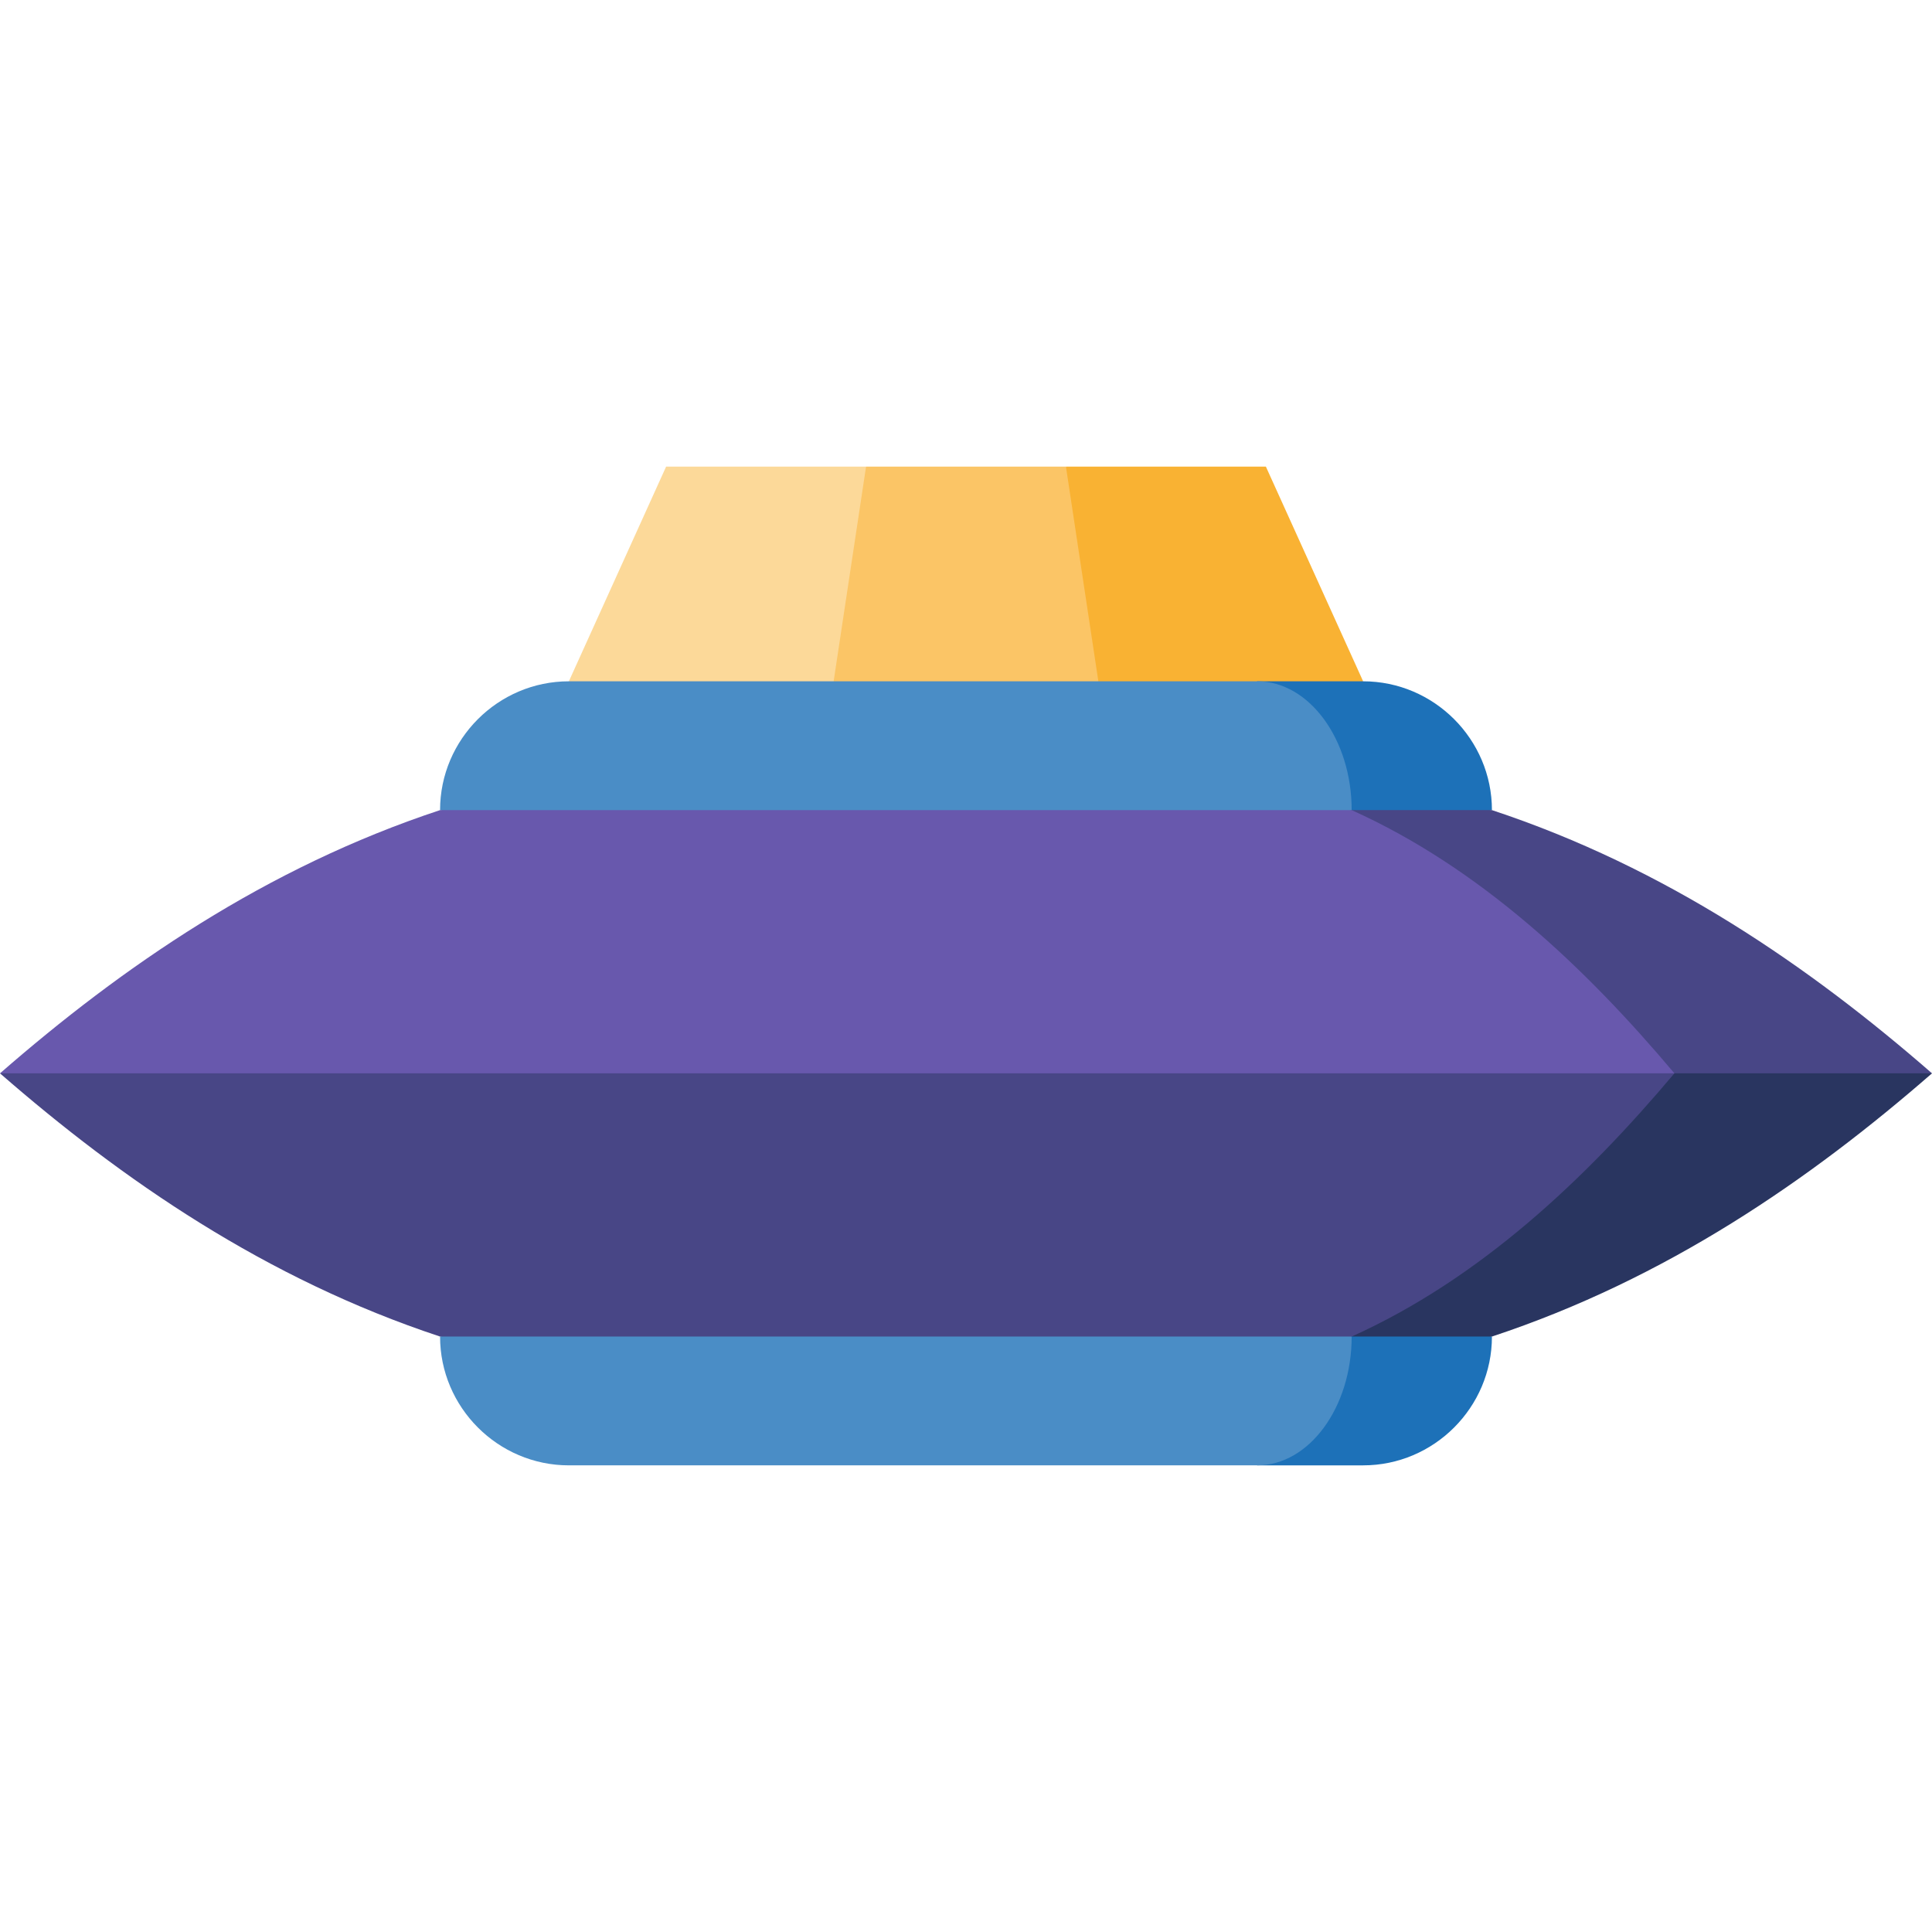
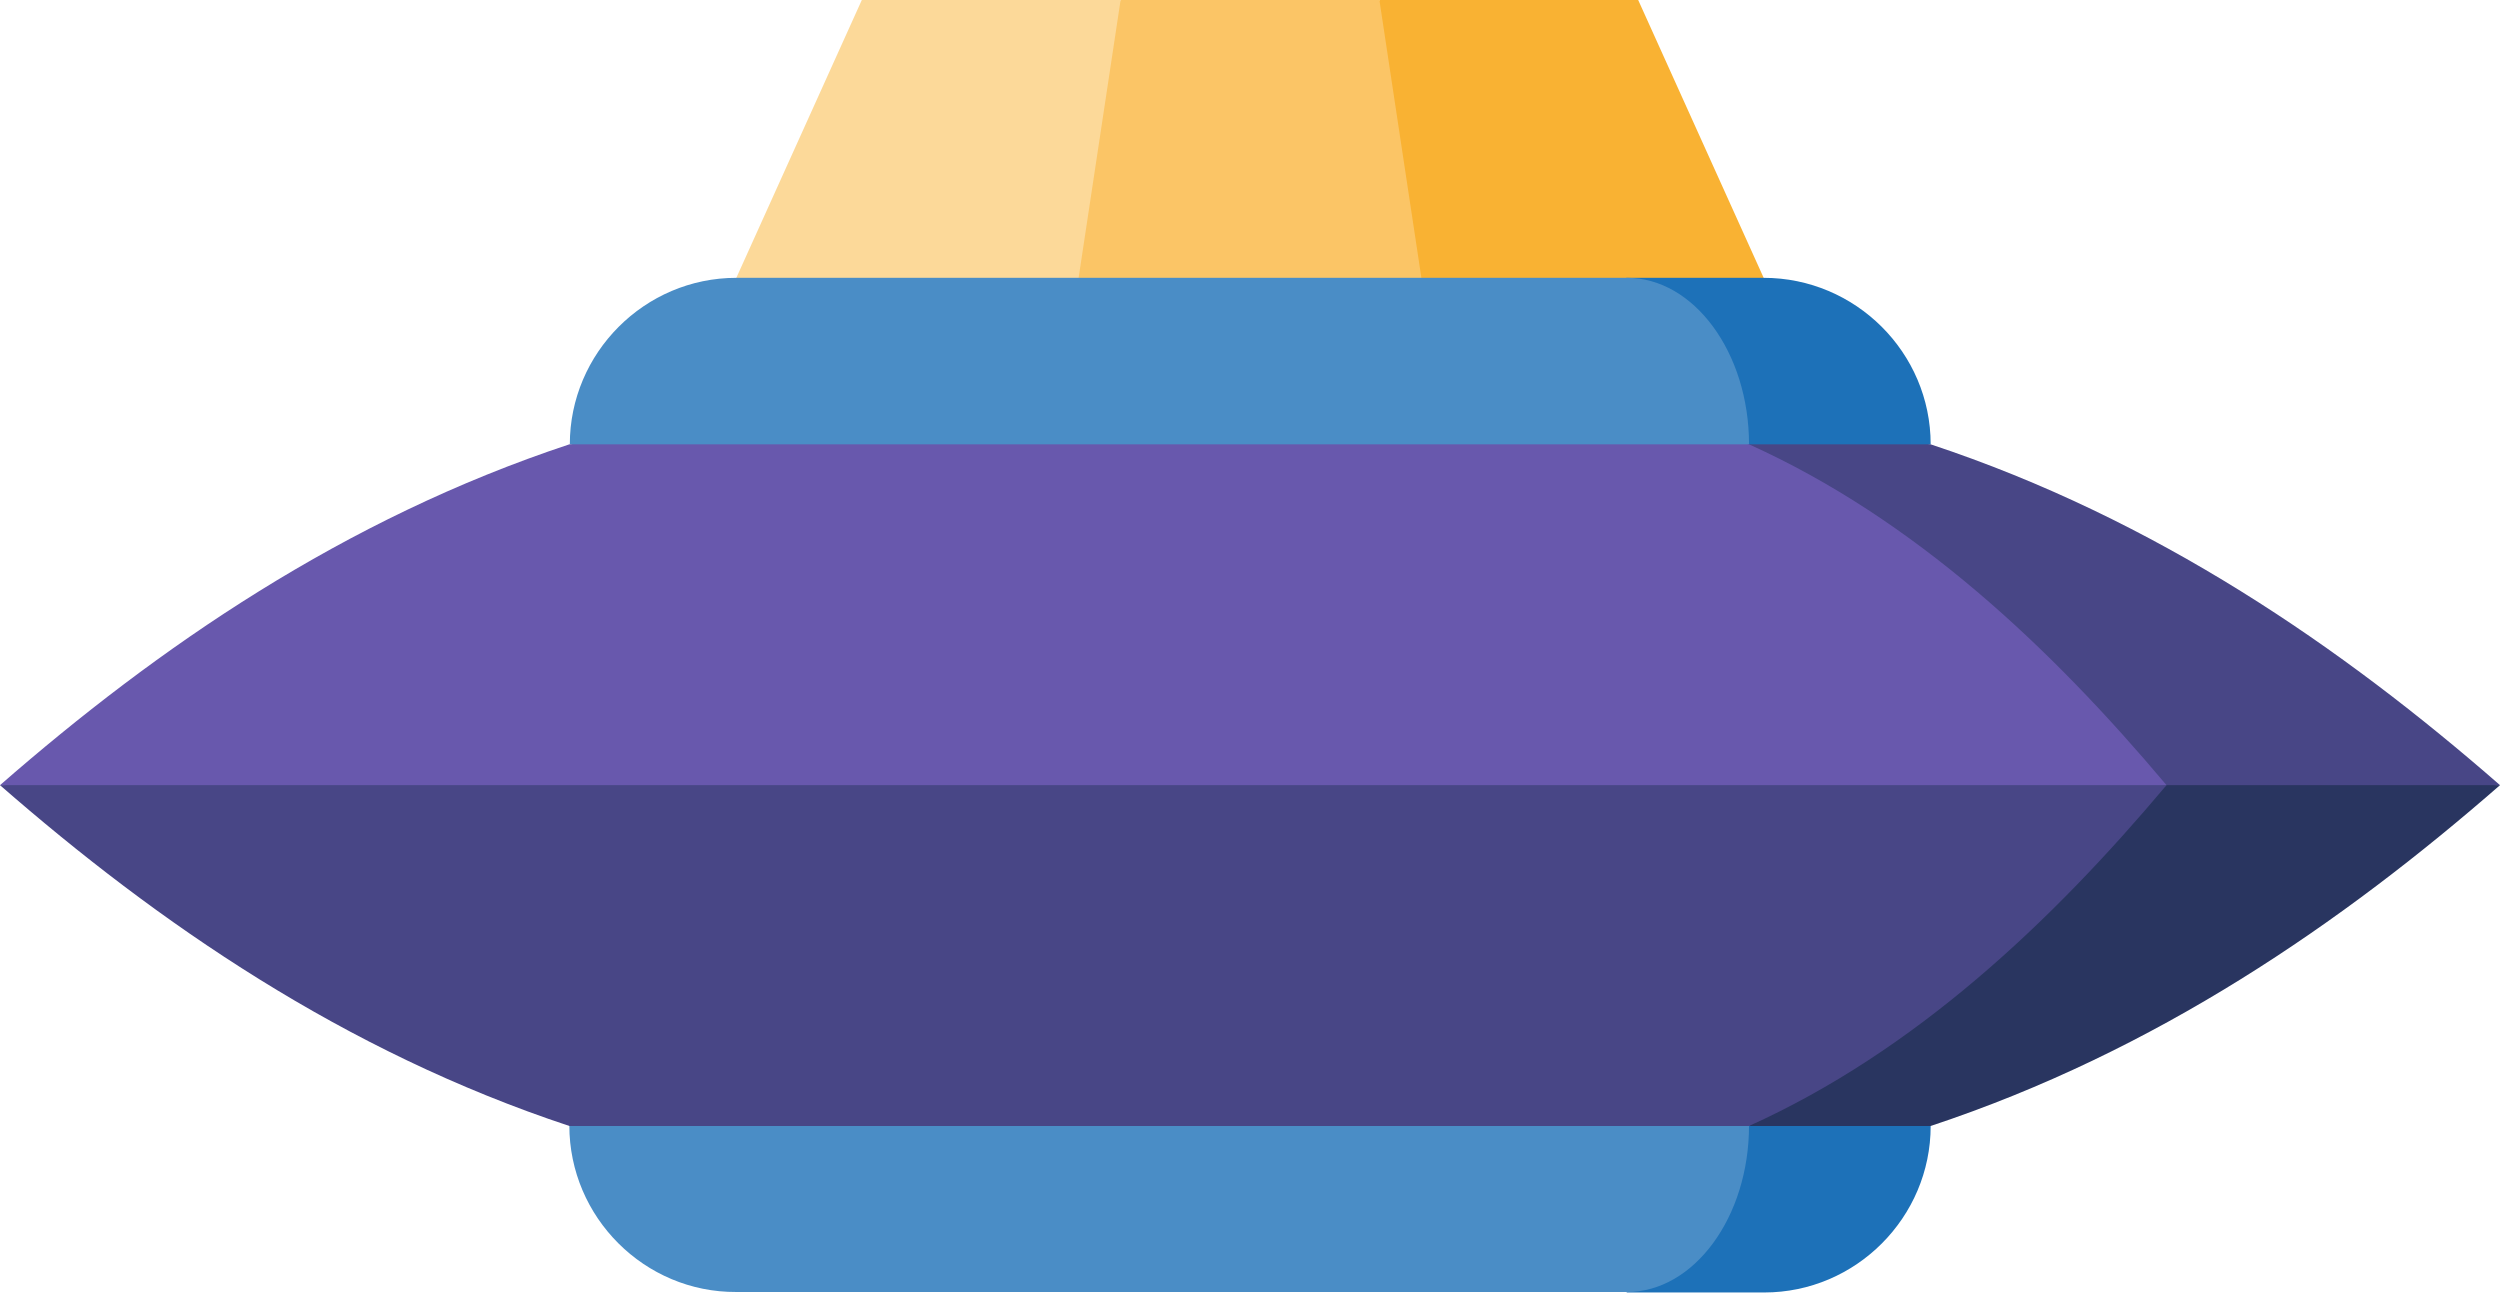
- <svg xmlns="http://www.w3.org/2000/svg" version="1.1" id="Layer_1" x="0px" y="0px" viewBox="0 0 512 512" style="enable-background:new 0 0 512 512;" xml:space="preserve">
-   <polygon style="fill:#FCD999;" points="229.513,123.665 256,214.687 150.756,180.554 176.526,123.665 " />
-   <polygon style="fill:#F9B233;" points="335.474,123.665 282.487,123.665 256,214.687 361.244,180.554 " />
-   <polygon style="fill:#FBC566;" points="282.487,123.665 291.078,180.554 256,214.687 220.922,180.554 229.513,123.665 " />
-   <path style="fill:#1D71B8;" d="M361.244,180.554h-28.069L256,248.821l139.378-34.133  C395.378,195.914,380.018,180.554,361.244,180.554z" />
-   <path style="fill:#4A8DC6;" d="M333.175,180.554h-182.42c-18.773,0-34.133,15.36-34.133,34.133L256,248.821l102.207-34.133  C358.207,195.914,346.943,180.554,333.175,180.554z" />
-   <path style="fill:#1D71B8;" d="M256,320.068l77.176,68.267h28.069c18.773,0,34.133-15.36,34.133-34.133L256,320.068z" />
-   <path style="fill:#4A8DC6;" d="M116.622,354.202L256,320.068l102.207,34.133c0,18.773-11.264,34.133-25.031,34.133h-182.42  C131.982,388.335,116.622,372.975,116.622,354.202z" />
-   <path style="fill:#484686;" d="M395.378,214.687h-37.171L256,318.578l256-34.133C479.653,256.25,441.606,229.956,395.378,214.687z" />
-   <path style="fill:#6858AD;" d="M443.733,284.444L256,318.578L0,284.444c32.347-28.194,70.394-54.488,116.622-69.757h241.584  C392.112,229.956,420.011,256.25,443.733,284.444z" />
-   <path style="fill:#293560;" d="M443.733,284.444l-85.527,69.757h37.171c46.228-15.28,84.275-41.563,116.622-69.757H443.733z" />
-   <path style="fill:#484686;" d="M0,284.444h443.733c-23.723,28.194-51.621,54.477-85.527,69.757H116.622  C70.394,338.921,32.347,312.639,0,284.444z" />
-   <g>
- </g>
-   <g>
- </g>
-   <g>
- </g>
-   <g>
- </g>
-   <g>
- </g>
-   <g>
- </g>
-   <g>
- </g>
-   <g>
- </g>
-   <g>
- </g>
-   <g>
- </g>
-   <g>
- </g>
-   <g>
- </g>
-   <g>
- </g>
-   <g>
- </g>
-   <g>
- </g>
+ <svg xmlns="http://www.w3.org/2000/svg" version="1.1" id="Layer_1" x="0px" y="0px" viewBox="0 0 512 264.7" style="enable-background:new 0 0 512 264.7;" xml:space="preserve">
+   <style type="text/css">
+ 	.st0{fill:#FCD999;}
+ 	.st1{fill:#F9B233;}
+ 	.st2{fill:#FBC566;}
+ 	.st3{fill:#1D71B8;}
+ 	.st4{fill:#4A8DC6;}
+ 	.st5{fill:#484686;}
+ 	.st6{fill:#6858AD;}
+ 	.st7{fill:#293560;}
+ </style>
+   <polygon class="st0" points="229.5,0 256,91 150.8,56.9 176.5,0 " />
+   <polygon class="st1" points="335.5,0 282.5,0 256,91 361.2,56.9 " />
+   <polygon class="st2" points="282.5,0 291.1,56.9 256,91 220.9,56.9 229.5,0 " />
+   <path class="st3" d="M361.2,56.9h-28.1L256,125.2L395.4,91C395.4,72.2,380,56.9,361.2,56.9z" />
+   <path class="st4" d="M333.2,56.9H150.8c-18.8,0-34.1,15.4-34.1,34.1L256,125.2L358.2,91C358.2,72.2,346.9,56.9,333.2,56.9z" />
+   <path class="st3" d="M256,196.4l77.2,68.3h28.1c18.8,0,34.1-15.4,34.1-34.1L256,196.4z" />
+   <path class="st4" d="M116.6,230.5L256,196.4l102.2,34.1c0,18.8-11.3,34.1-25,34.1H150.8C132,264.7,116.6,249.3,116.6,230.5z" />
+   <path class="st5" d="M395.4,91h-37.2L256,194.9l256-34.1C479.7,132.6,441.6,106.3,395.4,91z" />
+   <path class="st6" d="M443.7,160.8L256,194.9L0,160.8c32.3-28.2,70.4-54.5,116.6-69.8h241.6C392.1,106.3,420,132.6,443.7,160.8z" />
+   <path class="st7" d="M443.7,160.8l-85.5,69.8h37.2c46.2-15.3,84.3-41.6,116.6-69.8L443.7,160.8L443.7,160.8z" />
+   <path class="st5" d="M0,160.8h443.7c-23.7,28.2-51.6,54.5-85.5,69.8H116.6C70.4,215.3,32.3,189,0,160.8z" />
</svg>
